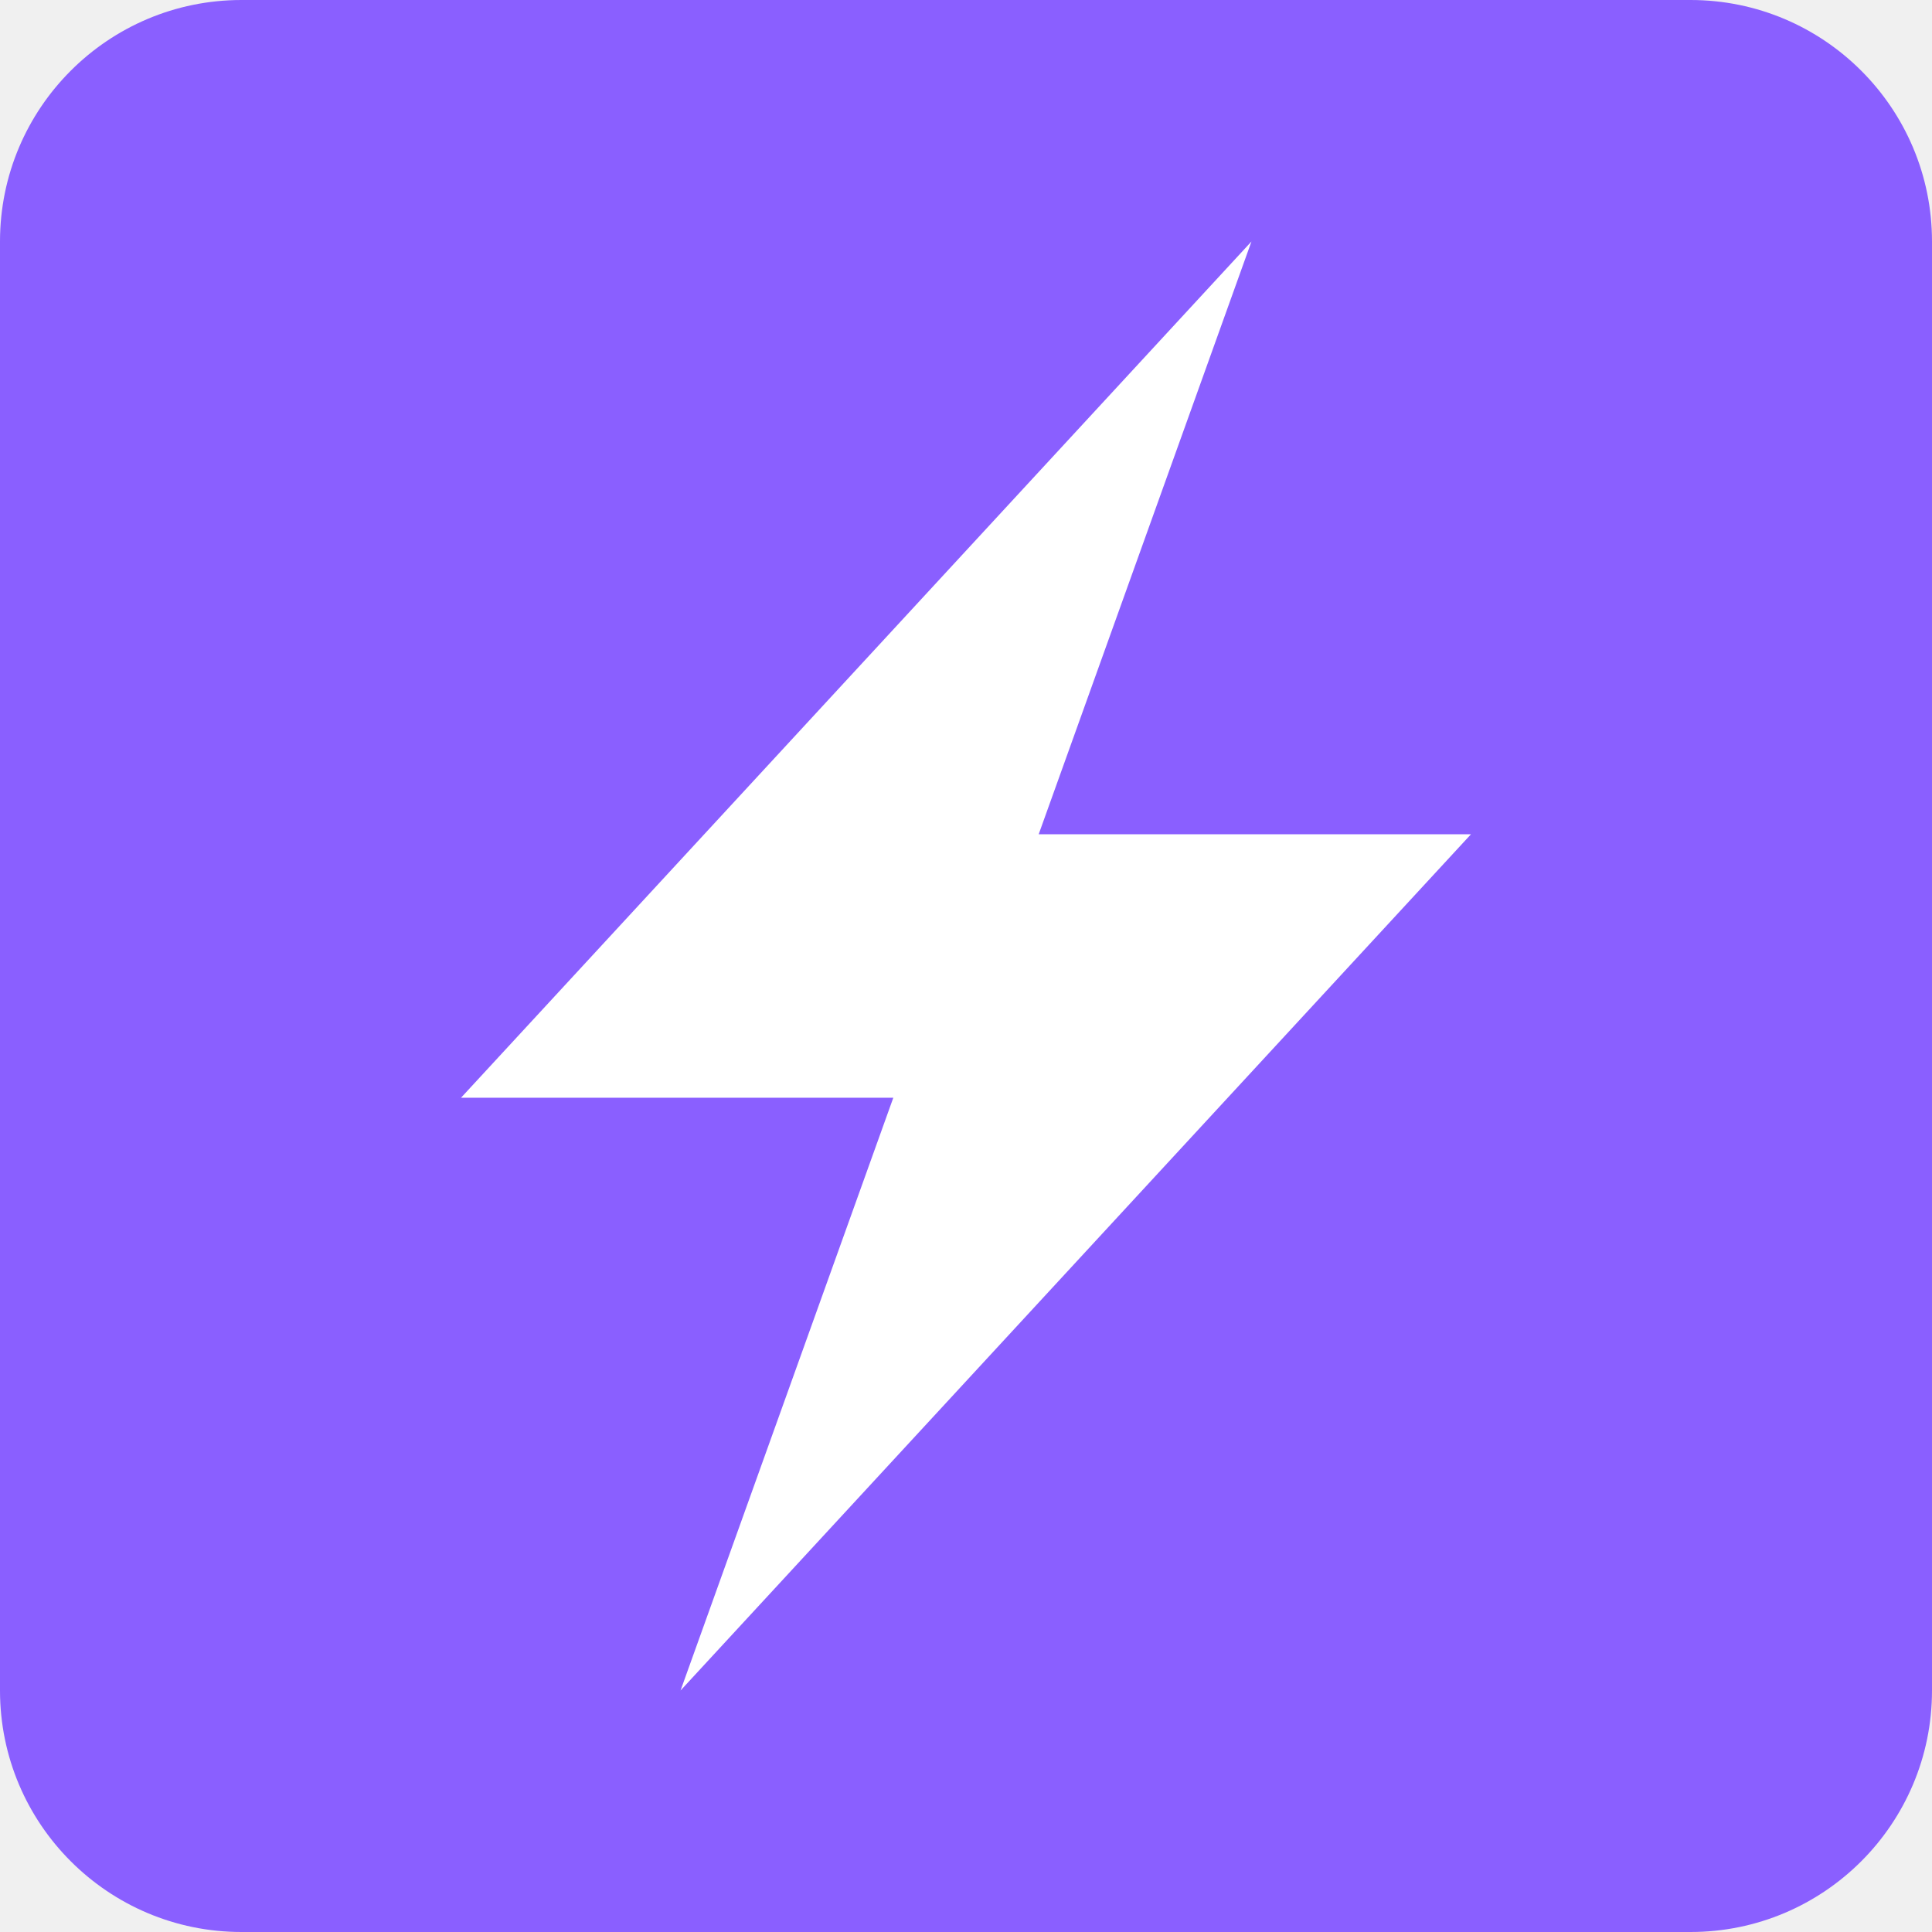
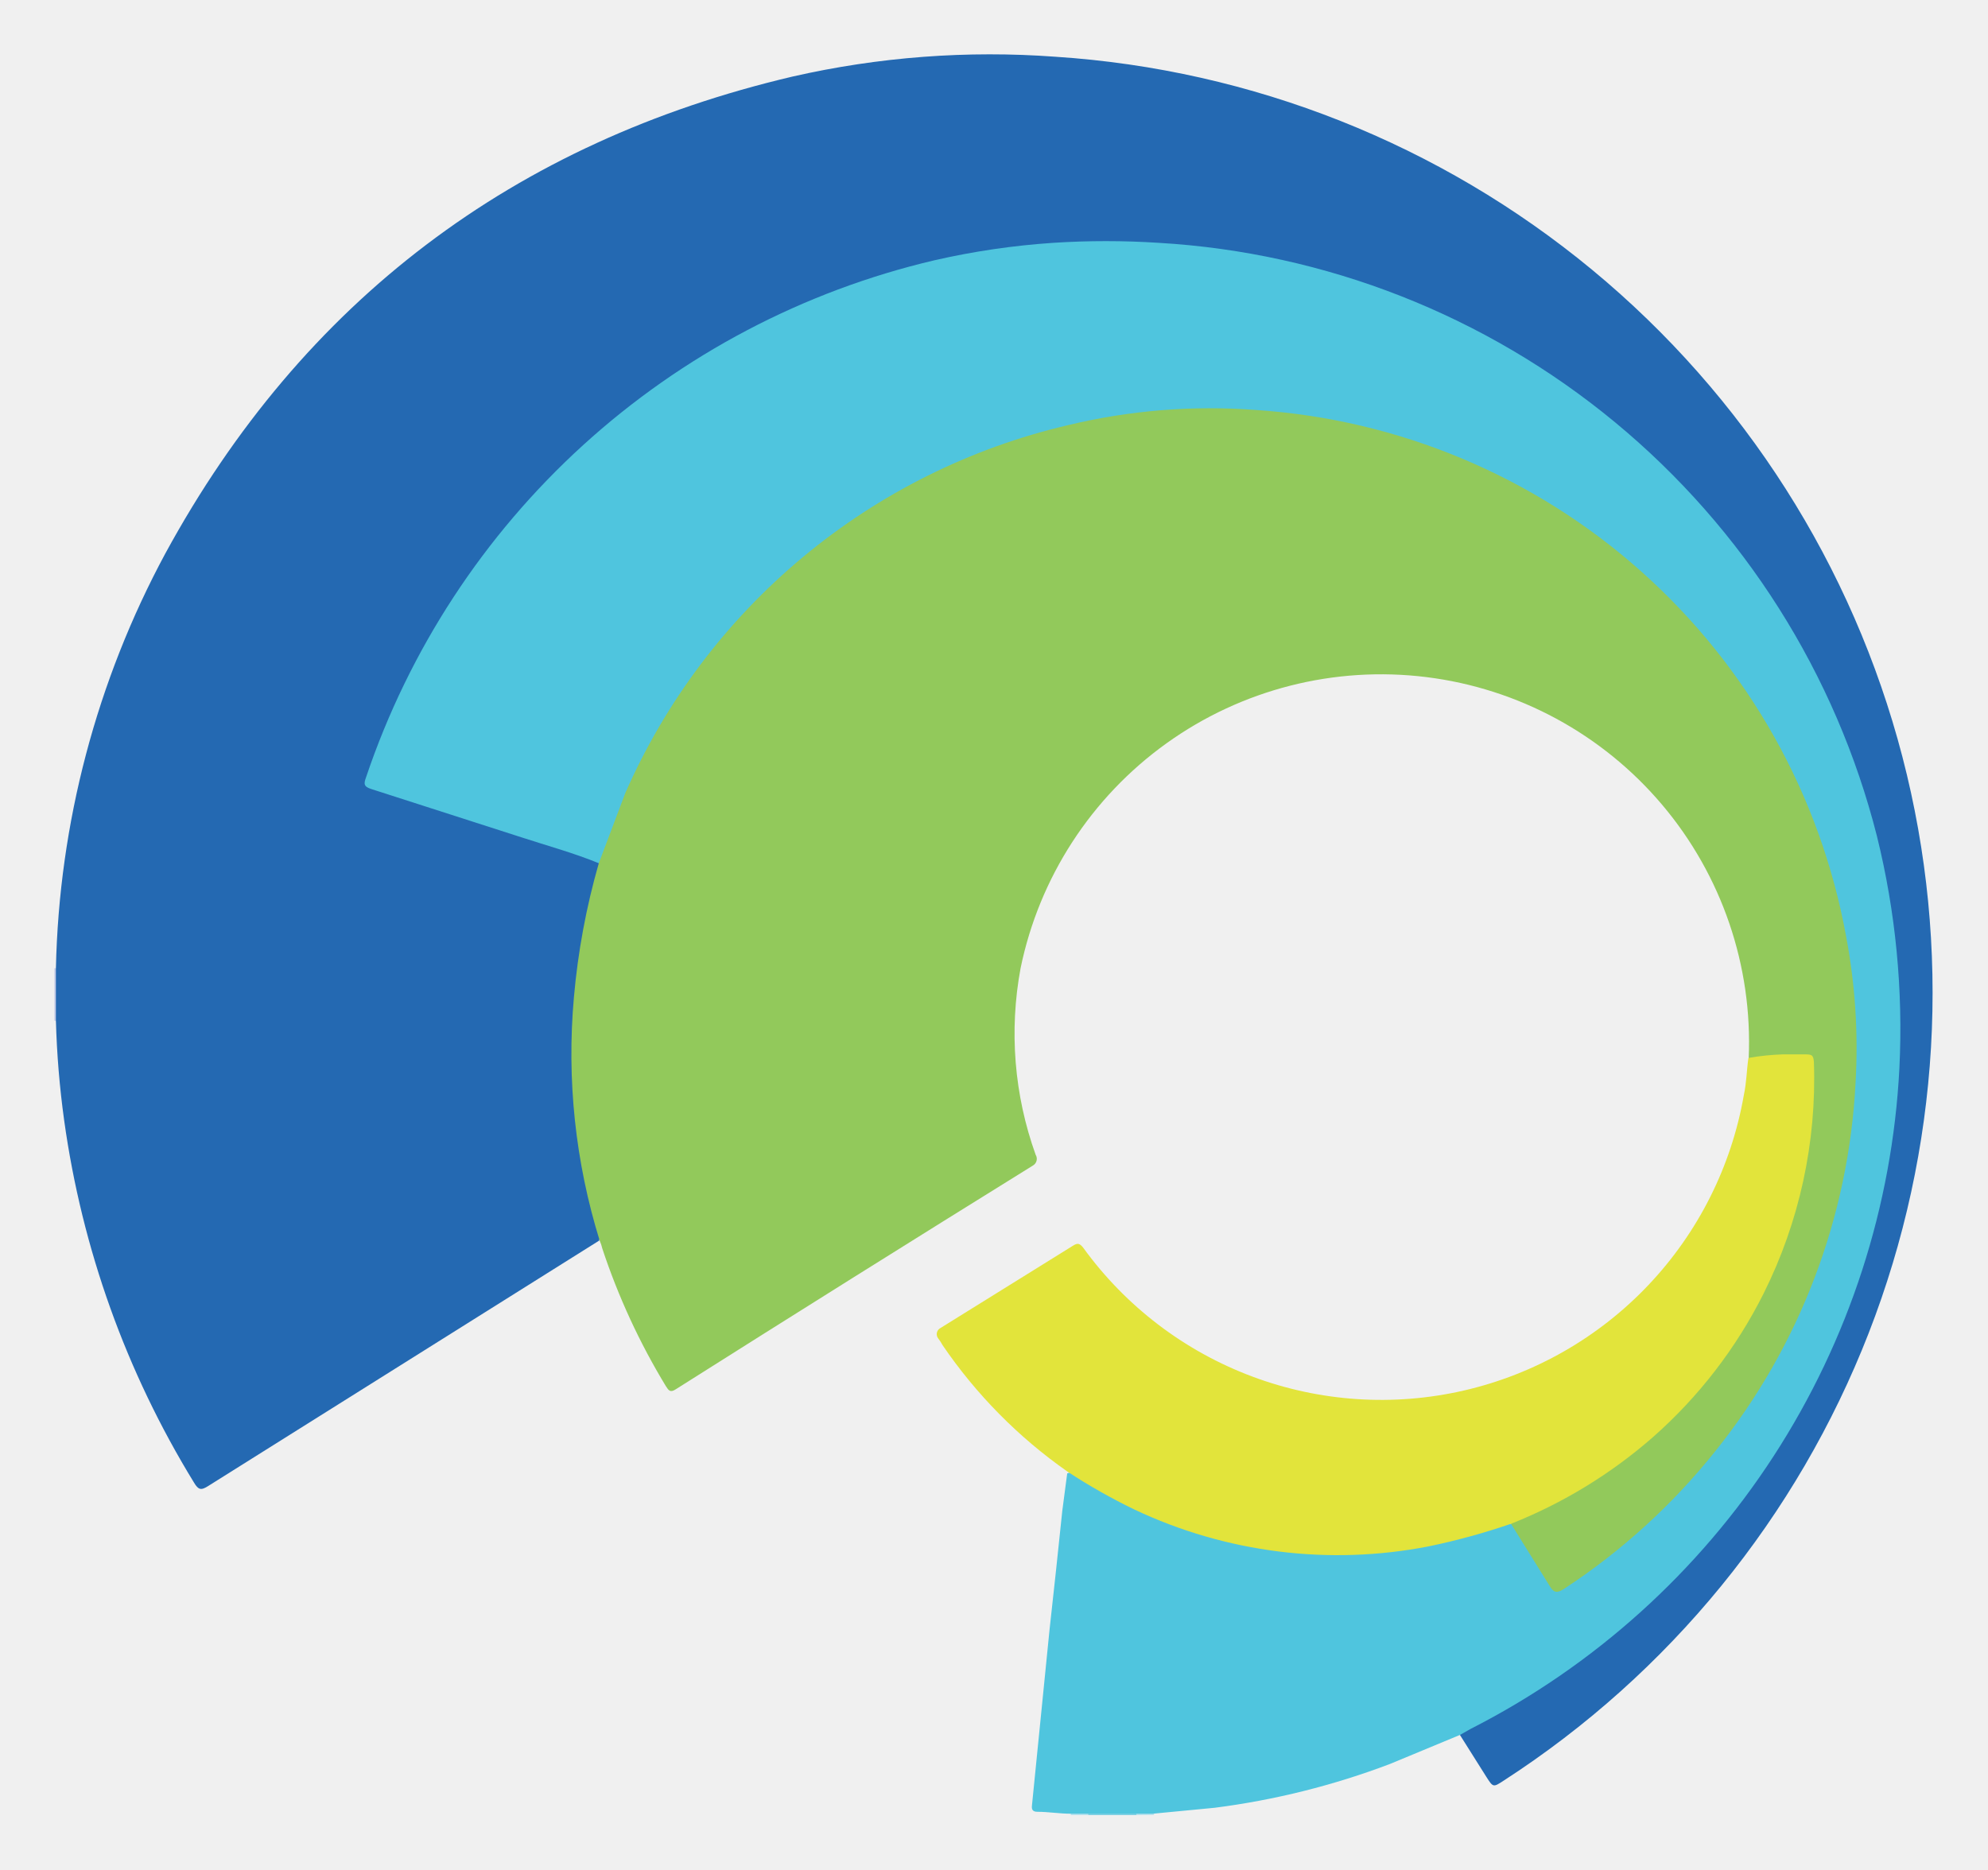
- <svg xmlns="http://www.w3.org/2000/svg" viewBox="0 0 16 16" width="16" height="16">
-   <rect width="16" height="16" rx="2" fill="#8A5FFF" />
-   <path d="M7.398 9.091h-3.58L10.364 2 8.602 6.909h3.58L5.636 14l1.762-4.909Z" fill="#fff" />
+ <svg xmlns="http://www.w3.org/2000/svg" width="878" height="826" viewBox="0 0 878 826" fill="none">
+   <path d="M24.697 450.882H24V427.664H24.697C24.994 427.848 25.245 428.097 25.433 428.392C25.621 428.686 25.739 429.02 25.78 429.367C26.504 436.106 26.504 442.904 25.78 449.644C25.718 449.963 25.59 450.266 25.403 450.533C25.216 450.799 24.976 451.024 24.697 451.192V450.882Z" fill="#C2CBE7" />
+   <path d="M501.899 801.78H480.616C480.531 801.7 480.464 801.604 480.418 801.498C480.372 801.391 480.349 801.277 480.349 801.161C480.349 801.045 480.372 800.93 480.418 800.824C480.464 800.717 480.531 800.621 480.616 800.541C487.448 799.304 494.447 799.304 501.28 800.541C501.41 800.559 501.536 800.604 501.648 800.674C501.76 800.744 501.856 800.837 501.929 800.947C502.002 801.057 502.051 801.181 502.073 801.311C502.094 801.441 502.088 801.575 502.053 801.702L501.899 801.78Z" fill="#80D1E4" />
+   <path d="M480.616 800.928V801.779H472.877C472.954 801.553 472.954 801.308 472.877 801.082C473.941 800.131 475.319 799.604 476.747 799.604C478.174 799.604 479.552 800.131 480.616 801.082V800.928ZM501.977 801.779V801.005C503.033 800.037 504.414 799.5 505.846 799.5C507.279 799.5 508.66 800.037 509.716 801.005C509.639 801.231 509.639 801.476 509.716 801.702L501.977 801.779Z" fill="#B3E1ED" />
+   <path d="M24.693 450.883V427.665C26.079 363.608 42.657 300.796 73.064 244.399C133.817 132.876 227.153 62.68 350.053 33.813C388.099 25.138 427.226 22.19 466.143 25.067C553.084 30.739 636.025 63.672 703.177 119.185C770.329 174.697 818.274 249.965 840.196 334.288C862.119 418.611 856.905 507.699 825.293 588.888C793.682 670.078 737.283 739.237 664.114 786.536C659.47 789.554 659.47 789.632 656.374 784.756L644.765 766.337C644.765 764.17 646.545 763.705 648.016 763.086C671.161 751.6 692.899 737.472 712.794 720.984C764.748 678.004 802.98 620.751 822.769 556.292C829.595 534.149 834.235 511.39 836.622 488.341C838.337 470.854 838.777 453.265 837.938 435.714C837.14 416.068 834.55 396.535 830.199 377.36C823.514 348.652 813.161 320.924 799.396 294.859C786.492 269.824 770.615 246.437 752.109 225.205C732.446 202.551 709.856 182.615 684.932 165.922C641.284 136.823 591.626 117.96 539.666 110.741C516.931 107.558 493.942 106.573 471.018 107.8C436.57 109.607 402.619 116.815 370.407 129.161C286.077 160.691 217.233 223.654 178.318 304.843C172.54 317.277 167.38 329.995 162.84 342.997C161.834 345.783 162.84 346.944 165.471 347.873L238.917 371.555C246.656 373.877 254.396 376.431 261.748 379.295C263.296 379.836 264.921 380.378 265.231 382.39C265.283 383.899 265.019 385.401 264.457 386.802C258.237 409.014 254.575 431.864 253.544 454.907C252.565 484.059 256.063 513.187 263.915 541.278C264.986 543.355 265.235 545.759 264.611 548.011L92.025 656.361C88.775 658.451 87.614 658.141 85.679 654.891C55.73 606.067 36.205 551.576 28.331 494.842C26.309 480.267 25.095 465.592 24.693 450.883Z" fill="#2469B2" />
+   <path d="M264.457 381.306C253.312 376.739 241.626 373.566 230.249 369.851L164.078 348.568C160.595 347.485 160.595 346.247 161.679 343.306C180.637 287.055 213.627 236.569 257.531 196.619C301.435 156.67 354.802 128.577 412.587 114.997C429.896 111.025 447.494 108.437 465.214 107.257C480.676 106.258 496.187 106.258 511.65 107.257C585.529 111.568 656.115 139.301 713.17 186.434C770.225 233.567 810.782 297.649 828.961 369.387C837.235 402.879 840.572 437.399 838.867 471.855C835.734 532.854 816.579 591.95 783.331 643.187C750.083 694.424 703.918 735.993 649.486 763.704L644.843 766.335L613.886 779.183C588.938 788.649 562.961 795.144 536.493 798.531L509.096 801.162H472.876C468 801.162 463.047 800.311 458.171 800.311C456.004 800.311 455.54 799.227 455.772 797.447L463.511 720.054C465.472 702.46 467.355 684.892 469.161 667.35L471.328 650.865C473.031 650.014 474.346 650.865 475.662 652.181C502.873 670.027 533.864 681.296 566.182 685.097C598.5 688.899 631.26 685.128 661.869 674.083C663.322 673.239 664.99 672.836 666.668 672.922C668.835 673.464 669.609 675.244 670.615 676.869L684.391 698.849C687.332 703.647 687.719 703.647 692.13 700.551C712.876 686.751 731.715 670.279 748.162 651.562C764.428 633.196 778.122 612.706 788.871 590.653C803.356 561.505 812.752 530.096 816.655 497.782C818.691 481.951 819.261 465.966 818.358 450.031C816.708 415.897 808.84 382.352 795.14 351.045C776.263 307.752 746.827 269.886 709.527 240.914C672.226 211.943 628.254 192.792 581.636 185.215C535.018 177.637 487.244 181.876 442.689 197.543C398.133 213.21 358.22 239.804 326.603 274.89C299.956 304.57 279.768 339.464 267.32 377.359C266.624 378.829 266.624 381.306 264.457 381.306Z" fill="#4FC5DE" />
+   <path d="M264.457 381.311L276.144 350.354C293.867 309.954 320.752 274.236 354.67 246.027C388.588 217.818 428.608 197.892 471.561 187.829C498.721 181.264 526.741 178.992 554.603 181.095C617.769 185.251 677.734 210.394 724.974 252.53C772.214 294.666 804.021 351.38 815.34 413.661C819.358 434.873 820.761 456.498 819.519 478.052C816.546 537.52 794.879 594.532 757.605 640.964C738.709 664.655 716.164 685.189 690.815 701.795C687.719 703.807 686.249 703.73 684.314 700.402L667.133 672.773C667.133 670.838 669.145 670.683 670.461 670.141C690.85 661.781 709.768 650.206 726.493 635.856C767.12 601.17 792.975 552.284 798.778 499.18C799.734 489.46 800.07 479.689 799.784 469.926C799.784 467.294 798.701 466.753 796.069 466.598C788.172 467.332 780.24 467.642 772.31 467.527C774.108 426.691 760.452 386.677 734.066 355.46C707.679 324.243 670.498 304.115 629.933 299.087C589.369 294.059 548.399 304.501 515.189 328.331C481.979 352.162 458.968 387.63 450.742 427.669C445.61 455.248 447.907 483.695 457.398 510.093C457.636 510.478 457.795 510.906 457.865 511.353C457.936 511.801 457.917 512.257 457.808 512.697C457.7 513.136 457.506 513.55 457.236 513.913C456.966 514.277 456.626 514.583 456.237 514.814C403.197 547.731 350.621 580.675 298.51 613.644C296.034 615.27 295.337 614.263 294.099 612.329C282.47 593.176 273.045 572.77 266.005 551.498C265.736 550.301 265.347 549.134 264.844 548.015C254.084 513.266 250.219 476.748 253.468 440.516C255.227 420.475 258.907 400.649 264.457 381.311Z" fill="#92C95B" />
+   <path d="M772.312 467.29C777.275 466.426 782.292 465.908 787.327 465.742C790.5 465.742 793.595 465.742 796.768 465.742C799.942 465.742 800.87 465.742 801.103 469.07C802.366 504.495 794.73 539.672 778.891 571.384C766.802 595.519 750.168 617.093 729.901 634.923C711.379 651.106 690.231 664.01 667.368 673.078C655.466 677.171 643.317 680.506 630.993 683.061C587.054 691.635 541.524 685.941 501.05 666.809C490.814 661.864 480.912 656.254 471.409 650.015C449.823 634.893 431.154 615.988 416.305 594.214C415.725 593.126 415.052 592.09 414.293 591.119C414.04 590.776 413.863 590.384 413.772 589.968C413.682 589.552 413.68 589.121 413.768 588.705C413.856 588.288 414.03 587.895 414.281 587.55C414.532 587.206 414.852 586.919 415.221 586.707L473.885 550.255C476.052 548.862 476.904 549.327 478.374 551.107C497.101 576.992 523.042 596.783 552.955 608.008C582.867 619.232 615.425 621.391 646.558 614.214C677.69 607.038 706.017 590.845 727.998 567.659C749.979 544.473 764.639 515.323 770.145 483.852C771.384 478.048 771.384 473.017 772.158 467.522L772.312 467.29Z" fill="#E2E43B" />
</svg>
